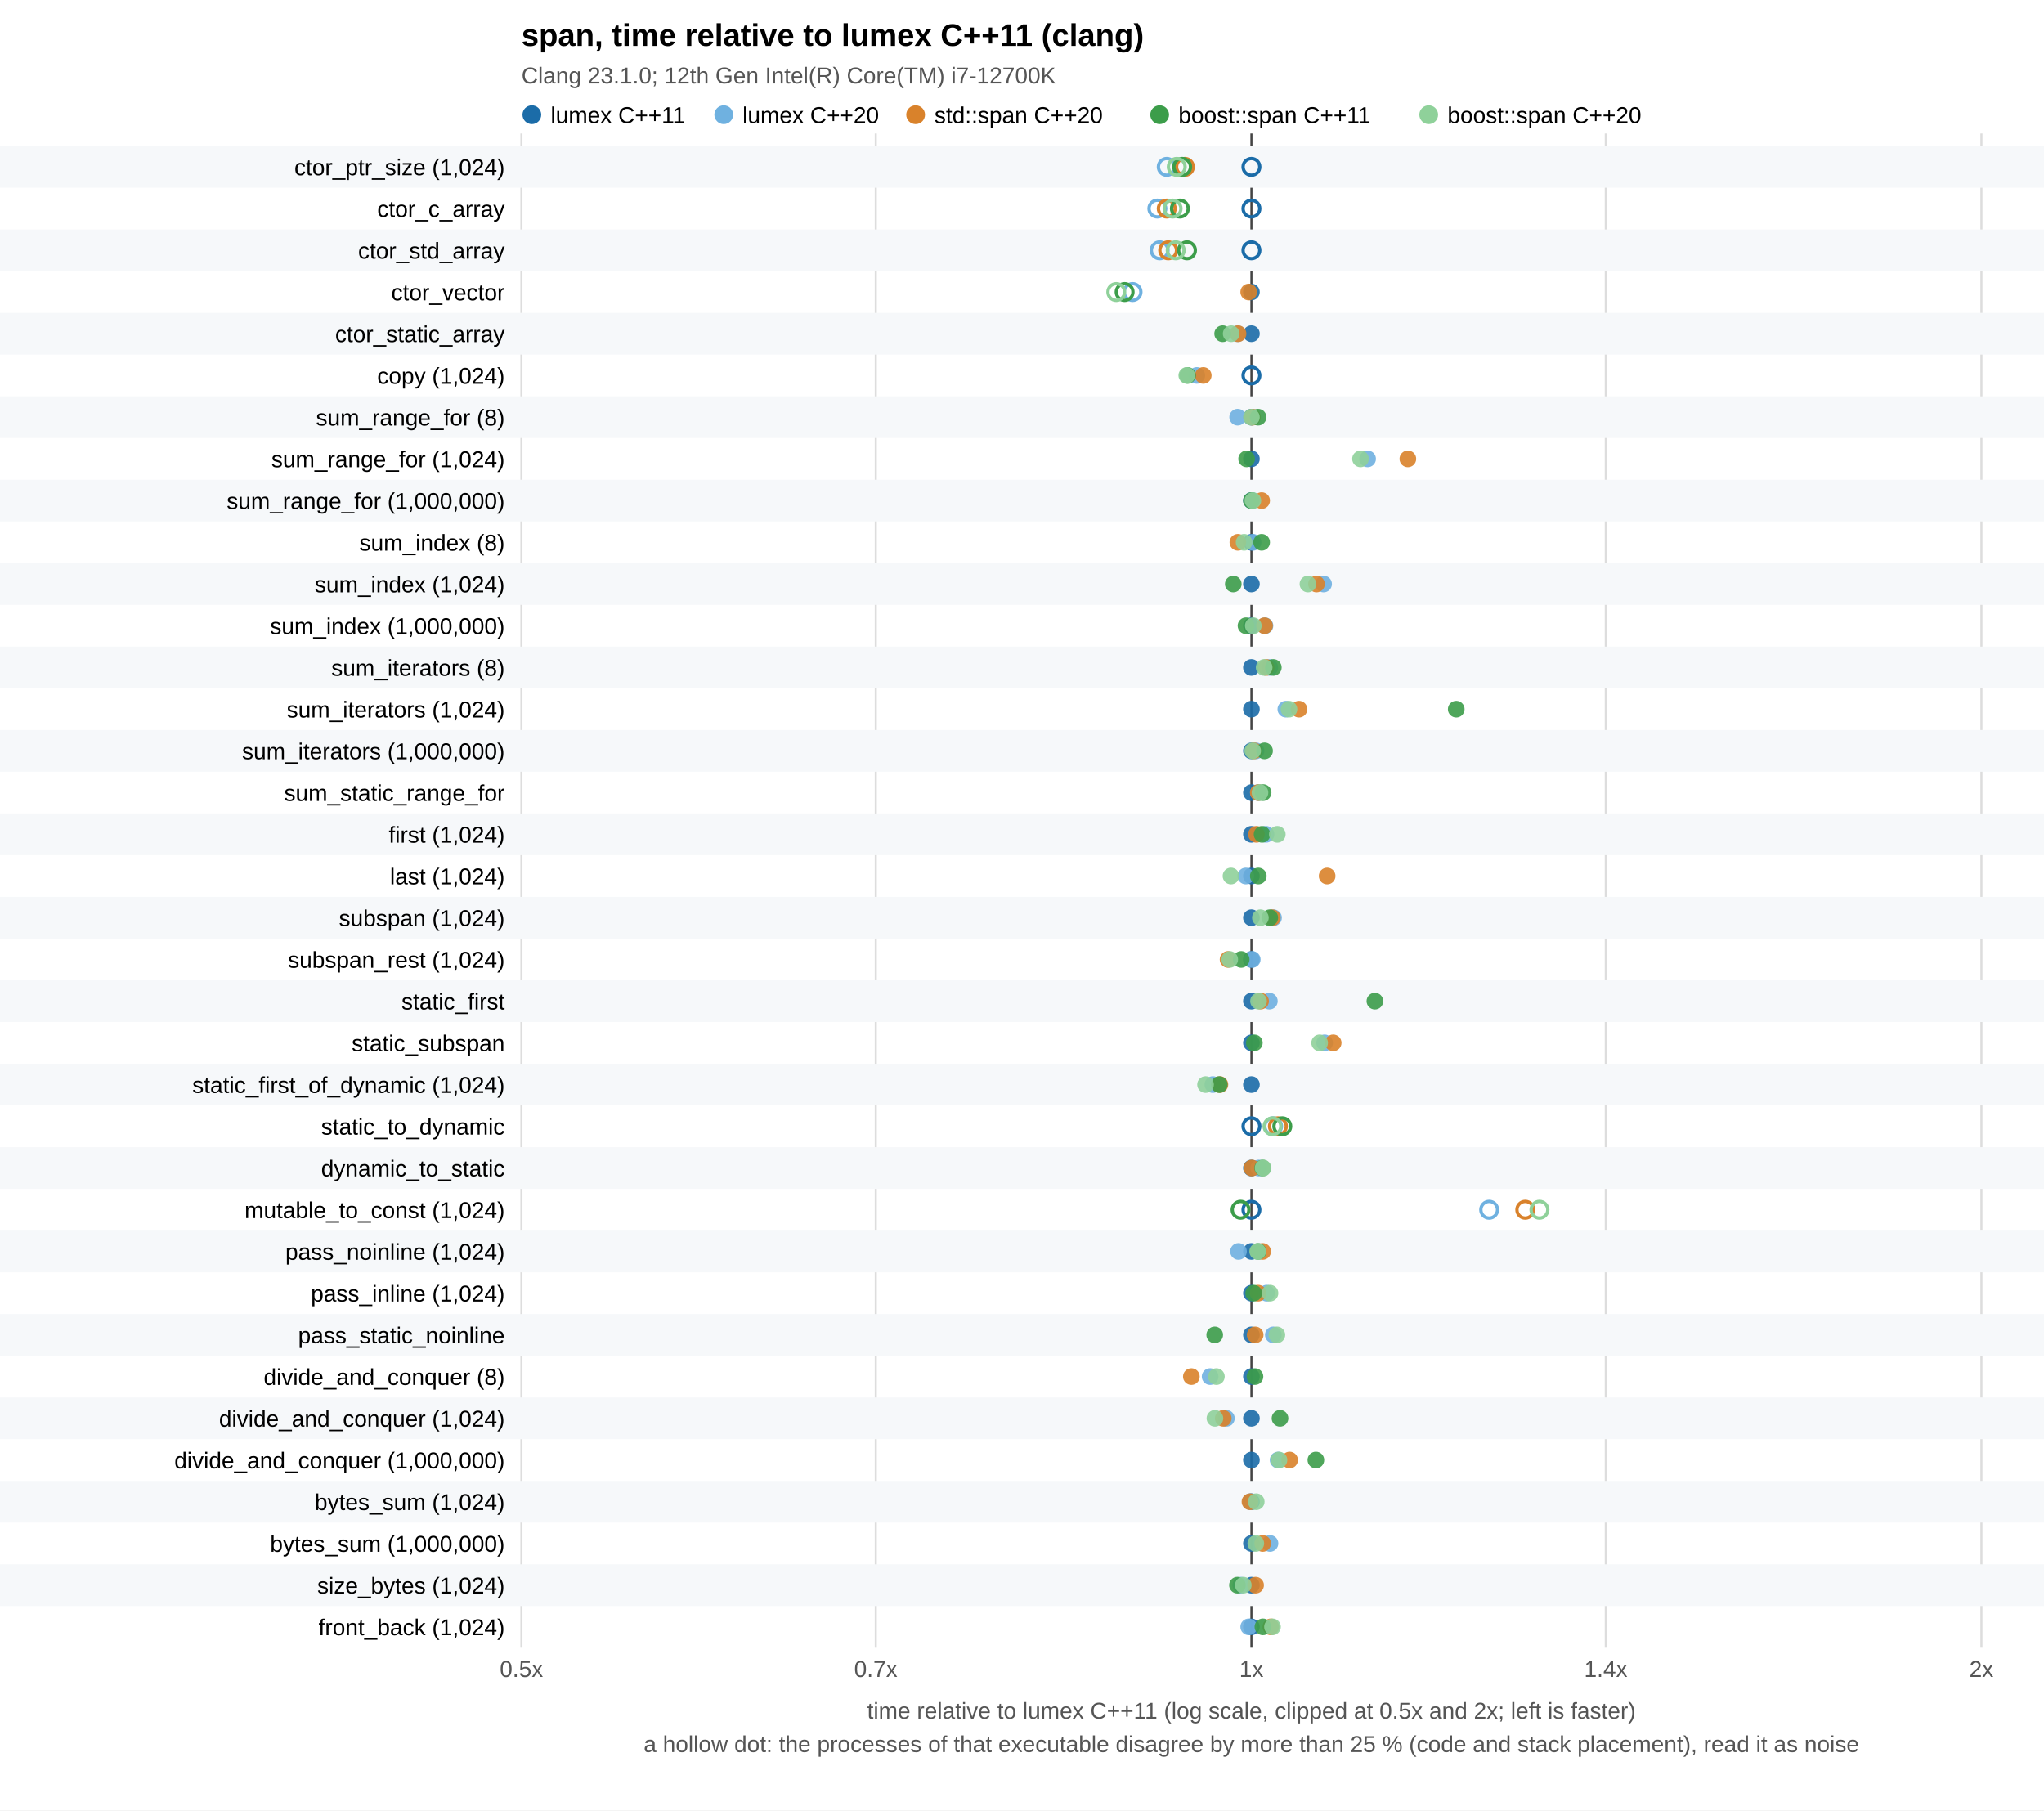
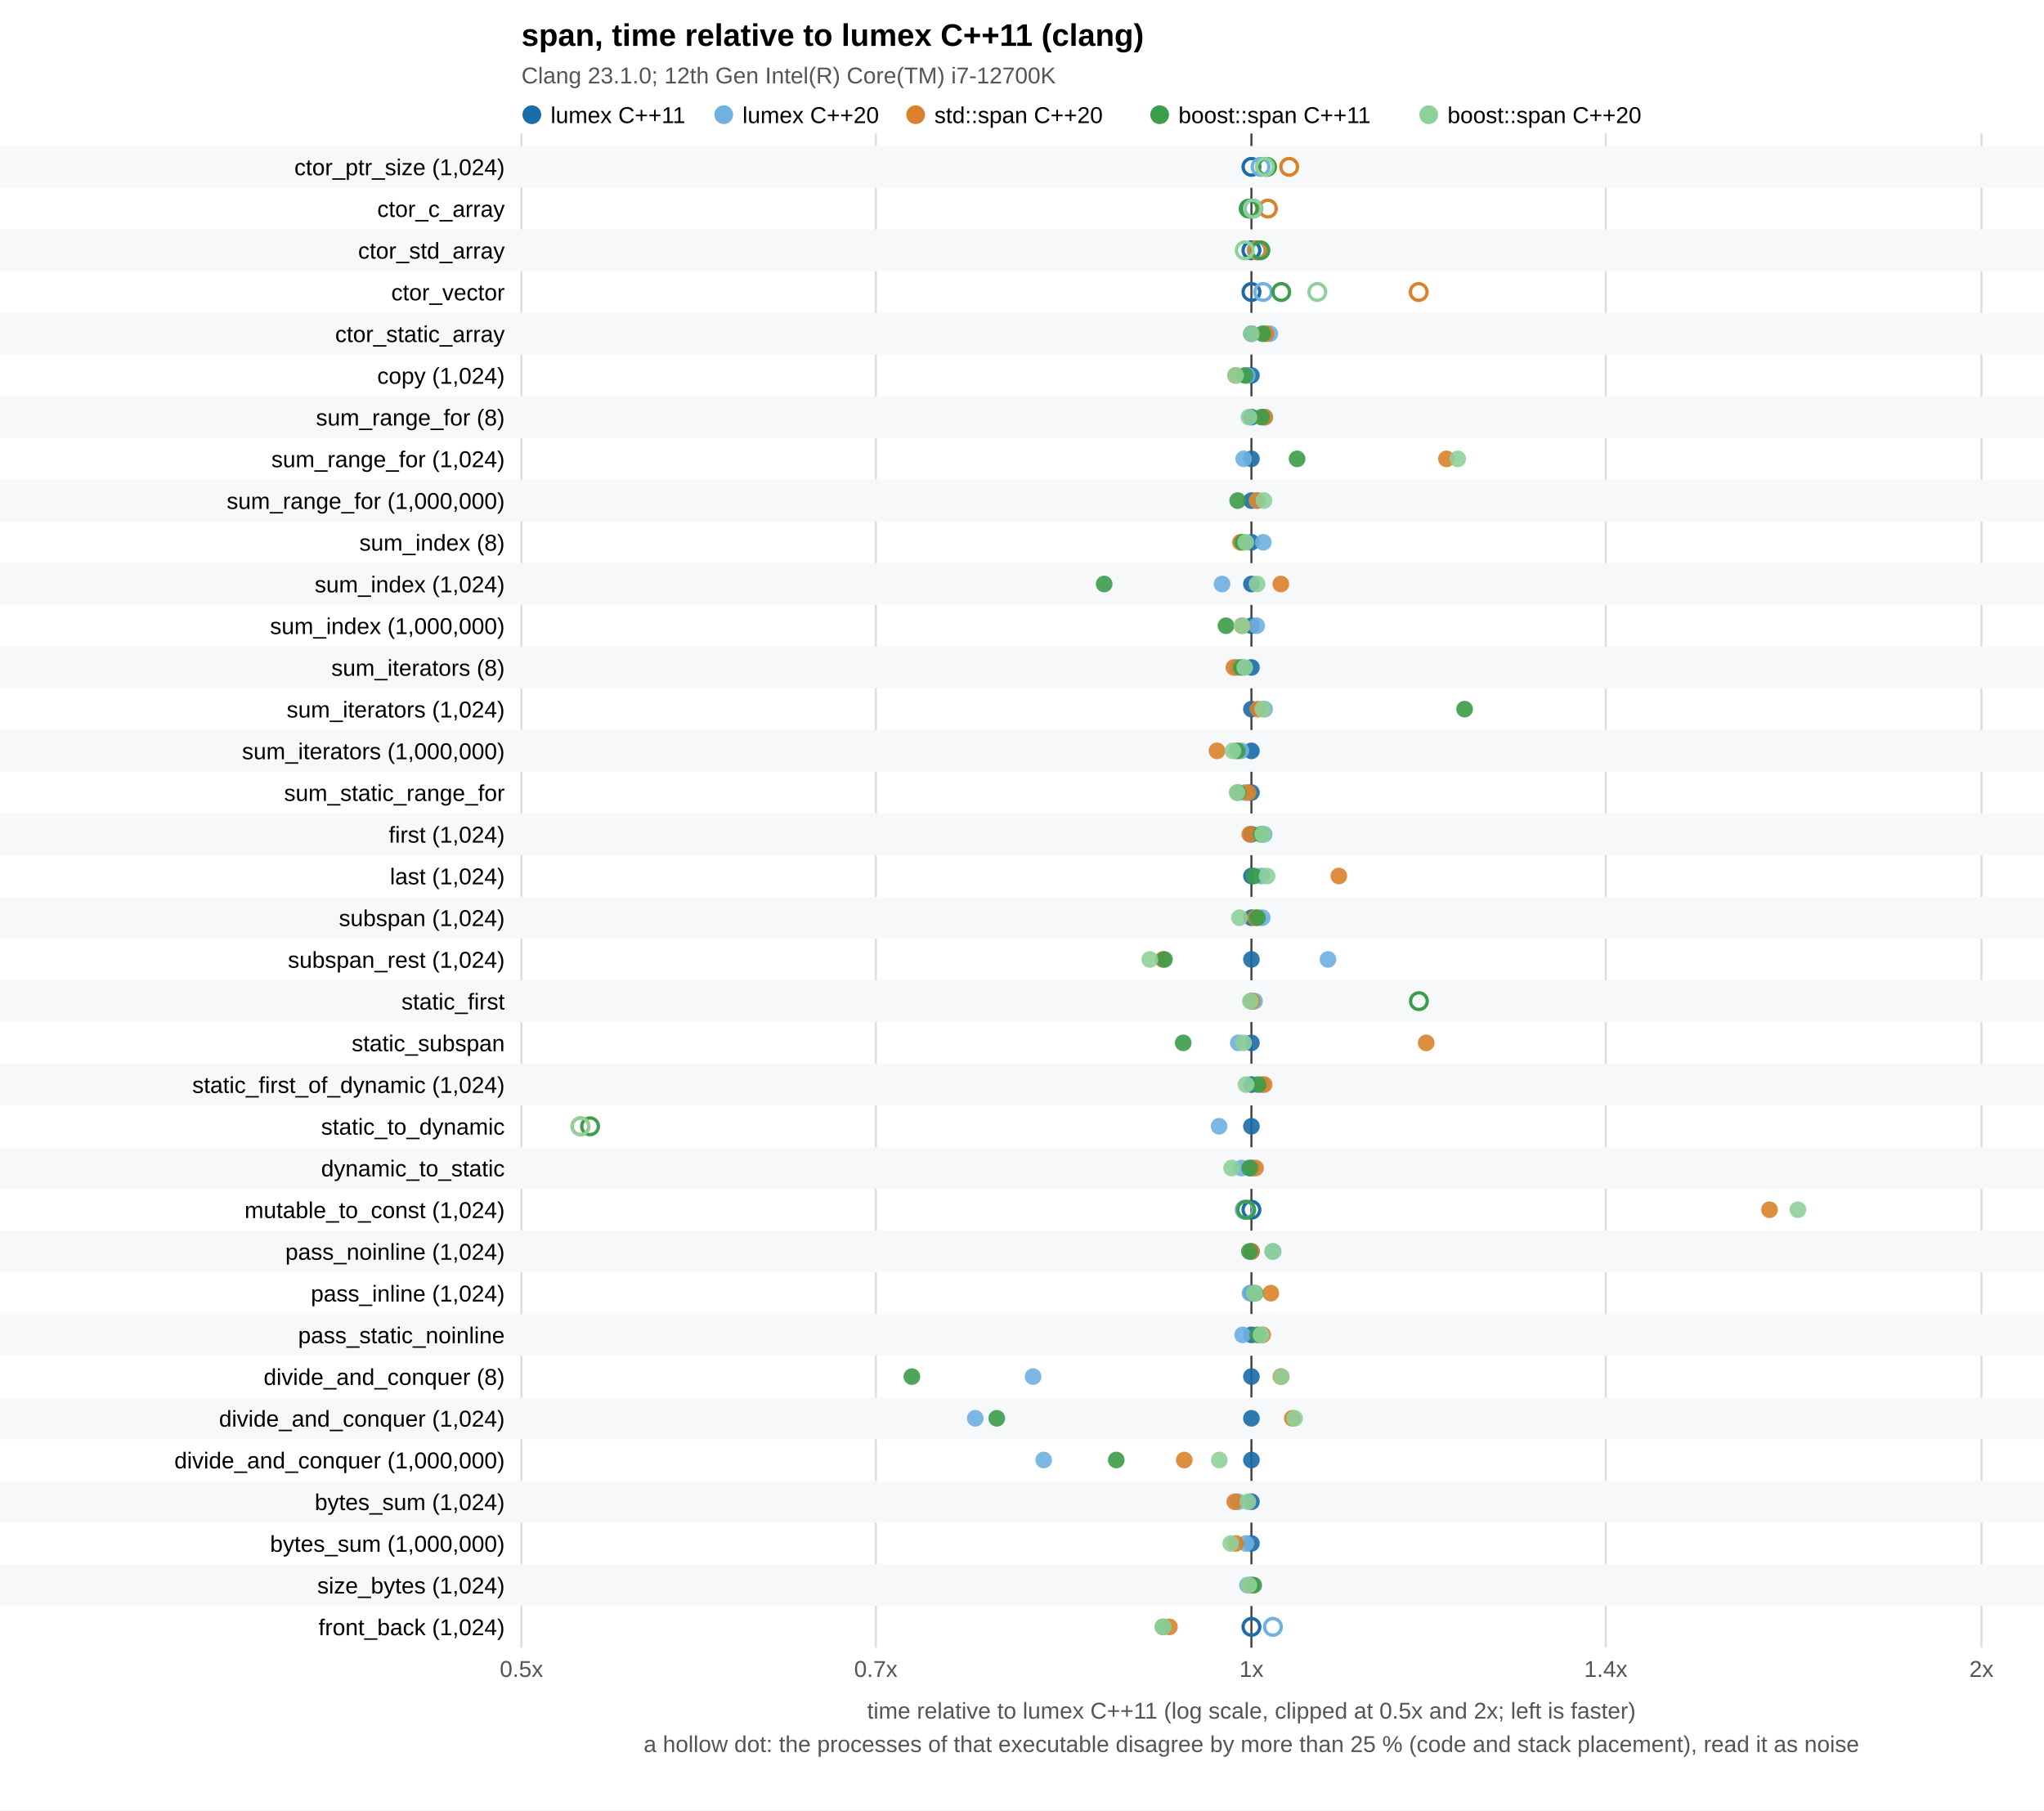
<svg xmlns="http://www.w3.org/2000/svg" width="980" height="868" viewBox="0 0 980 868" font-family="Segoe UI, Arial, sans-serif" font-size="11">
  <rect width="100%" height="100%" fill="#ffffff" />
  <text x="250" y="22" font-size="15" font-weight="bold">span, time relative to lumex C++11 (clang)</text>
  <text x="250" y="40" fill="#555">Clang 23.1.0; 12th Gen Intel(R) Core(TM) i7-12700K</text>
  <circle cx="255" cy="55" r="4.5" fill="#1b6ca8" />
  <text x="264" y="59">lumex C++11</text>
  <circle cx="347" cy="55" r="4.5" fill="#6fb1e0" />
  <text x="356" y="59">lumex C++20</text>
  <circle cx="439" cy="55" r="4.5" fill="#d9822b" />
  <text x="448" y="59">std::span C++20</text>
  <circle cx="556" cy="55" r="4.5" fill="#3c9d4a" />
  <text x="565" y="59">boost::span C++11</text>
  <circle cx="685" cy="55" r="4.5" fill="#8fd19a" />
  <text x="694" y="59">boost::span C++20</text>
  <line x1="250.0" y1="64" x2="250.0" y2="790" stroke="#ddd" />
  <text x="250.0" y="804" text-anchor="middle" fill="#555">0.5x</text>
  <line x1="419.9" y1="64" x2="419.9" y2="790" stroke="#ddd" />
  <text x="419.9" y="804" text-anchor="middle" fill="#555">0.7x</text>
  <line x1="600.0" y1="64" x2="600.0" y2="790" stroke="#444" />
  <text x="600.0" y="804" text-anchor="middle" fill="#555">1x</text>
  <line x1="769.9" y1="64" x2="769.9" y2="790" stroke="#ddd" />
  <text x="769.9" y="804" text-anchor="middle" fill="#555">1.4x</text>
  <line x1="950.0" y1="64" x2="950.0" y2="790" stroke="#ddd" />
  <text x="950.0" y="804" text-anchor="middle" fill="#555">2x</text>
  <text x="600" y="824" text-anchor="middle" fill="#555">time relative to lumex C++11 (log scale, clipped at 0.5x and 2x; left is faster)</text>
  <text x="600" y="840" text-anchor="middle" fill="#555">a hollow dot: the processes of that executable disagree by more than 25 % (code and stack placement), read it as noise</text>
  <rect x="0" y="70.0" width="980" height="20" fill="#f6f8fa" />
  <text x="242" y="84.0" text-anchor="end">ctor_ptr_size (1,024)</text>
  <circle cx="600.0" cy="80.0" r="4" fill="none" stroke="#1b6ca8" stroke-width="1.6" />
-   <circle cx="559.4" cy="80.0" r="4" fill="none" stroke="#6fb1e0" stroke-width="1.6" />
-   <circle cx="568.1" cy="80.0" r="4" fill="none" stroke="#d9822b" stroke-width="1.6" />
-   <circle cx="566.8" cy="80.0" r="4" fill="none" stroke="#3c9d4a" stroke-width="1.6" />
-   <circle cx="564.2" cy="80.0" r="4" fill="none" stroke="#8fd19a" stroke-width="1.6" />
+   <circle cx="604.4" cy="80.0" r="4" fill="none" stroke="#6fb1e0" stroke-width="1.6" />
+   <circle cx="618.1" cy="80.0" r="4" fill="none" stroke="#d9822b" stroke-width="1.6" />
+   <circle cx="607.5" cy="80.0" r="4" fill="none" stroke="#3c9d4a" stroke-width="1.6" />
+   <circle cx="606.5" cy="80.0" r="4" fill="none" stroke="#8fd19a" stroke-width="1.6" />
  <text x="242" y="104.0" text-anchor="end">ctor_c_array</text>
  <circle cx="600.0" cy="100.0" r="4" fill="none" stroke="#1b6ca8" stroke-width="1.6" />
-   <circle cx="554.9" cy="100.0" r="4" fill="none" stroke="#6fb1e0" stroke-width="1.6" />
-   <circle cx="559.4" cy="100.0" r="4" fill="none" stroke="#d9822b" stroke-width="1.6" />
-   <circle cx="565.7" cy="100.0" r="4" fill="none" stroke="#3c9d4a" stroke-width="1.6" />
-   <circle cx="562.2" cy="100.0" r="4" fill="none" stroke="#8fd19a" stroke-width="1.6" />
+   <circle cx="600.9" cy="100.0" r="4" fill="none" stroke="#6fb1e0" stroke-width="1.6" />
+   <circle cx="607.9" cy="100.0" r="4" fill="none" stroke="#d9822b" stroke-width="1.6" />
+   <circle cx="598.7" cy="100.0" r="4" fill="none" stroke="#3c9d4a" stroke-width="1.6" />
+   <circle cx="600.6" cy="100.0" r="4" fill="none" stroke="#8fd19a" stroke-width="1.6" />
  <rect x="0" y="110.0" width="980" height="20" fill="#f6f8fa" />
  <text x="242" y="124.0" text-anchor="end">ctor_std_array</text>
  <circle cx="600.0" cy="120.0" r="4" fill="none" stroke="#1b6ca8" stroke-width="1.6" />
-   <circle cx="556.0" cy="120.0" r="4" fill="none" stroke="#6fb1e0" stroke-width="1.6" />
-   <circle cx="560.1" cy="120.0" r="4" fill="none" stroke="#d9822b" stroke-width="1.6" />
-   <circle cx="569.1" cy="120.0" r="4" fill="none" stroke="#3c9d4a" stroke-width="1.6" />
-   <circle cx="563.7" cy="120.0" r="4" fill="none" stroke="#8fd19a" stroke-width="1.6" />
+   <circle cx="602.5" cy="120.0" r="4" fill="none" stroke="#6fb1e0" stroke-width="1.6" />
+   <circle cx="602.9" cy="120.0" r="4" fill="none" stroke="#d9822b" stroke-width="1.6" />
+   <circle cx="604.3" cy="120.0" r="4" fill="none" stroke="#3c9d4a" stroke-width="1.6" />
+   <circle cx="596.8" cy="120.0" r="4" fill="none" stroke="#8fd19a" stroke-width="1.6" />
  <text x="242" y="144.0" text-anchor="end">ctor_vector</text>
-   <circle cx="600.0" cy="140.0" r="4" fill="#1b6ca8" fill-opacity="0.9" />
-   <circle cx="543.0" cy="140.0" r="4" fill="none" stroke="#6fb1e0" stroke-width="1.6" />
-   <circle cx="598.7" cy="140.0" r="4" fill="#d9822b" fill-opacity="0.9" />
-   <circle cx="539.2" cy="140.0" r="4" fill="none" stroke="#3c9d4a" stroke-width="1.6" />
-   <circle cx="535.2" cy="140.0" r="4" fill="none" stroke="#8fd19a" stroke-width="1.6" />
+   <circle cx="600.0" cy="140.0" r="4" fill="none" stroke="#1b6ca8" stroke-width="1.6" />
+   <circle cx="605.6" cy="140.0" r="4" fill="none" stroke="#6fb1e0" stroke-width="1.6" />
+   <circle cx="680.2" cy="140.0" r="4" fill="none" stroke="#d9822b" stroke-width="1.6" />
+   <circle cx="614.3" cy="140.0" r="4" fill="none" stroke="#3c9d4a" stroke-width="1.6" />
+   <circle cx="631.6" cy="140.0" r="4" fill="none" stroke="#8fd19a" stroke-width="1.6" />
  <rect x="0" y="150.0" width="980" height="20" fill="#f6f8fa" />
  <text x="242" y="164.0" text-anchor="end">ctor_static_array</text>
  <circle cx="600.0" cy="160.0" r="4" fill="#1b6ca8" fill-opacity="0.9" />
-   <circle cx="593.4" cy="160.0" r="4" fill="#6fb1e0" fill-opacity="0.9" />
-   <circle cx="593.6" cy="160.0" r="4" fill="#d9822b" fill-opacity="0.9" />
-   <circle cx="586.2" cy="160.0" r="4" fill="#3c9d4a" fill-opacity="0.9" />
-   <circle cx="590.3" cy="160.0" r="4" fill="#8fd19a" fill-opacity="0.9" />
+   <circle cx="608.8" cy="160.0" r="4" fill="#6fb1e0" fill-opacity="0.9" />
+   <circle cx="607.0" cy="160.0" r="4" fill="#d9822b" fill-opacity="0.9" />
+   <circle cx="605.4" cy="160.0" r="4" fill="#3c9d4a" fill-opacity="0.9" />
+   <circle cx="599.9" cy="160.0" r="4" fill="#8fd19a" fill-opacity="0.9" />
  <text x="242" y="184.0" text-anchor="end">copy (1,024)</text>
-   <circle cx="600.0" cy="180.0" r="4" fill="none" stroke="#1b6ca8" stroke-width="1.6" />
-   <circle cx="573.8" cy="180.0" r="4" fill="#6fb1e0" fill-opacity="0.9" />
-   <circle cx="576.9" cy="180.0" r="4" fill="#d9822b" fill-opacity="0.9" />
-   <circle cx="569.4" cy="180.0" r="4" fill="#3c9d4a" fill-opacity="0.9" />
-   <circle cx="569.0" cy="180.0" r="4" fill="#8fd19a" fill-opacity="0.9" />
+   <circle cx="600.0" cy="180.0" r="4" fill="#1b6ca8" fill-opacity="0.9" />
+   <circle cx="598.0" cy="180.0" r="4" fill="#6fb1e0" fill-opacity="0.9" />
+   <circle cx="592.4" cy="180.0" r="4" fill="#d9822b" fill-opacity="0.9" />
+   <circle cx="596.9" cy="180.0" r="4" fill="#3c9d4a" fill-opacity="0.9" />
+   <circle cx="592.4" cy="180.0" r="4" fill="#8fd19a" fill-opacity="0.9" />
  <rect x="0" y="190.0" width="980" height="20" fill="#f6f8fa" />
  <text x="242" y="204.0" text-anchor="end">sum_range_for (8)</text>
  <circle cx="600.0" cy="200.0" r="4" fill="#1b6ca8" fill-opacity="0.9" />
-   <circle cx="593.4" cy="200.0" r="4" fill="#6fb1e0" fill-opacity="0.9" />
-   <circle cx="600.5" cy="200.0" r="4" fill="#d9822b" fill-opacity="0.9" />
-   <circle cx="603.2" cy="200.0" r="4" fill="#3c9d4a" fill-opacity="0.9" />
-   <circle cx="600.0" cy="200.0" r="4" fill="#8fd19a" fill-opacity="0.9" />
+   <circle cx="606.4" cy="200.0" r="4" fill="#6fb1e0" fill-opacity="0.9" />
+   <circle cx="606.4" cy="200.0" r="4" fill="#d9822b" fill-opacity="0.9" />
+   <circle cx="604.9" cy="200.0" r="4" fill="#3c9d4a" fill-opacity="0.9" />
+   <circle cx="598.8" cy="200.0" r="4" fill="#8fd19a" fill-opacity="0.9" />
  <text x="242" y="224.0" text-anchor="end">sum_range_for (1,024)</text>
  <circle cx="600.0" cy="220.0" r="4" fill="#1b6ca8" fill-opacity="0.9" />
-   <circle cx="655.7" cy="220.0" r="4" fill="#6fb1e0" fill-opacity="0.9" />
-   <circle cx="675.0" cy="220.0" r="4" fill="#d9822b" fill-opacity="0.9" />
-   <circle cx="597.7" cy="220.0" r="4" fill="#3c9d4a" fill-opacity="0.9" />
-   <circle cx="652.3" cy="220.0" r="4" fill="#8fd19a" fill-opacity="0.9" />
+   <circle cx="596.3" cy="220.0" r="4" fill="#6fb1e0" fill-opacity="0.9" />
+   <circle cx="693.5" cy="220.0" r="4" fill="#d9822b" fill-opacity="0.9" />
+   <circle cx="621.9" cy="220.0" r="4" fill="#3c9d4a" fill-opacity="0.9" />
+   <circle cx="698.9" cy="220.0" r="4" fill="#8fd19a" fill-opacity="0.9" />
  <rect x="0" y="230.0" width="980" height="20" fill="#f6f8fa" />
  <text x="242" y="244.0" text-anchor="end">sum_range_for (1,000,000)</text>
  <circle cx="600.0" cy="240.0" r="4" fill="#1b6ca8" fill-opacity="0.9" />
-   <circle cx="600.4" cy="240.0" r="4" fill="#6fb1e0" fill-opacity="0.9" />
-   <circle cx="604.9" cy="240.0" r="4" fill="#d9822b" fill-opacity="0.9" />
-   <circle cx="600.0" cy="240.0" r="4" fill="#3c9d4a" fill-opacity="0.9" />
-   <circle cx="600.7" cy="240.0" r="4" fill="#8fd19a" fill-opacity="0.9" />
+   <circle cx="602.8" cy="240.0" r="4" fill="#6fb1e0" fill-opacity="0.9" />
+   <circle cx="602.7" cy="240.0" r="4" fill="#d9822b" fill-opacity="0.9" />
+   <circle cx="593.4" cy="240.0" r="4" fill="#3c9d4a" fill-opacity="0.9" />
+   <circle cx="606.0" cy="240.0" r="4" fill="#8fd19a" fill-opacity="0.9" />
  <text x="242" y="264.0" text-anchor="end">sum_index (8)</text>
  <circle cx="600.0" cy="260.0" r="4" fill="#1b6ca8" fill-opacity="0.9" />
-   <circle cx="600.8" cy="260.0" r="4" fill="#6fb1e0" fill-opacity="0.9" />
-   <circle cx="593.5" cy="260.0" r="4" fill="#d9822b" fill-opacity="0.9" />
-   <circle cx="604.9" cy="260.0" r="4" fill="#3c9d4a" fill-opacity="0.9" />
-   <circle cx="596.5" cy="260.0" r="4" fill="#8fd19a" fill-opacity="0.9" />
+   <circle cx="605.7" cy="260.0" r="4" fill="#6fb1e0" fill-opacity="0.9" />
+   <circle cx="594.7" cy="260.0" r="4" fill="#d9822b" fill-opacity="0.9" />
+   <circle cx="595.7" cy="260.0" r="4" fill="#3c9d4a" fill-opacity="0.9" />
+   <circle cx="597.3" cy="260.0" r="4" fill="#8fd19a" fill-opacity="0.9" />
  <rect x="0" y="270.0" width="980" height="20" fill="#f6f8fa" />
  <text x="242" y="284.0" text-anchor="end">sum_index (1,024)</text>
  <circle cx="600.0" cy="280.0" r="4" fill="#1b6ca8" fill-opacity="0.9" />
-   <circle cx="634.6" cy="280.0" r="4" fill="#6fb1e0" fill-opacity="0.9" />
-   <circle cx="631.2" cy="280.0" r="4" fill="#d9822b" fill-opacity="0.9" />
-   <circle cx="591.3" cy="280.0" r="4" fill="#3c9d4a" fill-opacity="0.9" />
-   <circle cx="627.1" cy="280.0" r="4" fill="#8fd19a" fill-opacity="0.9" />
+   <circle cx="585.9" cy="280.0" r="4" fill="#6fb1e0" fill-opacity="0.9" />
+   <circle cx="614.1" cy="280.0" r="4" fill="#d9822b" fill-opacity="0.9" />
+   <circle cx="529.4" cy="280.0" r="4" fill="#3c9d4a" fill-opacity="0.9" />
+   <circle cx="602.7" cy="280.0" r="4" fill="#8fd19a" fill-opacity="0.9" />
  <text x="242" y="304.0" text-anchor="end">sum_index (1,000,000)</text>
  <circle cx="600.0" cy="300.0" r="4" fill="#1b6ca8" fill-opacity="0.9" />
-   <circle cx="606.5" cy="300.0" r="4" fill="#6fb1e0" fill-opacity="0.9" />
-   <circle cx="606.3" cy="300.0" r="4" fill="#d9822b" fill-opacity="0.9" />
-   <circle cx="597.4" cy="300.0" r="4" fill="#3c9d4a" fill-opacity="0.9" />
-   <circle cx="600.9" cy="300.0" r="4" fill="#8fd19a" fill-opacity="0.9" />
+   <circle cx="602.5" cy="300.0" r="4" fill="#6fb1e0" fill-opacity="0.9" />
+   <circle cx="595.6" cy="300.0" r="4" fill="#d9822b" fill-opacity="0.9" />
+   <circle cx="587.8" cy="300.0" r="4" fill="#3c9d4a" fill-opacity="0.9" />
+   <circle cx="595.4" cy="300.0" r="4" fill="#8fd19a" fill-opacity="0.9" />
  <rect x="0" y="310.0" width="980" height="20" fill="#f6f8fa" />
  <text x="242" y="324.0" text-anchor="end">sum_iterators (8)</text>
  <circle cx="600.0" cy="320.0" r="4" fill="#1b6ca8" fill-opacity="0.9" />
-   <circle cx="608.8" cy="320.0" r="4" fill="#6fb1e0" fill-opacity="0.9" />
-   <circle cx="607.1" cy="320.0" r="4" fill="#d9822b" fill-opacity="0.9" />
-   <circle cx="610.5" cy="320.0" r="4" fill="#3c9d4a" fill-opacity="0.9" />
-   <circle cx="606.1" cy="320.0" r="4" fill="#8fd19a" fill-opacity="0.9" />
+   <circle cx="593.2" cy="320.0" r="4" fill="#6fb1e0" fill-opacity="0.9" />
+   <circle cx="591.6" cy="320.0" r="4" fill="#d9822b" fill-opacity="0.9" />
+   <circle cx="595.1" cy="320.0" r="4" fill="#3c9d4a" fill-opacity="0.9" />
+   <circle cx="596.8" cy="320.0" r="4" fill="#8fd19a" fill-opacity="0.9" />
  <text x="242" y="344.0" text-anchor="end">sum_iterators (1,024)</text>
  <circle cx="600.0" cy="340.0" r="4" fill="#1b6ca8" fill-opacity="0.9" />
-   <circle cx="616.5" cy="340.0" r="4" fill="#6fb1e0" fill-opacity="0.9" />
-   <circle cx="622.8" cy="340.0" r="4" fill="#d9822b" fill-opacity="0.9" />
-   <circle cx="698.2" cy="340.0" r="4" fill="#3c9d4a" fill-opacity="0.9" />
-   <circle cx="618.0" cy="340.0" r="4" fill="#8fd19a" fill-opacity="0.9" />
+   <circle cx="606.3" cy="340.0" r="4" fill="#6fb1e0" fill-opacity="0.9" />
+   <circle cx="603.1" cy="340.0" r="4" fill="#d9822b" fill-opacity="0.9" />
+   <circle cx="702.2" cy="340.0" r="4" fill="#3c9d4a" fill-opacity="0.9" />
+   <circle cx="605.4" cy="340.0" r="4" fill="#8fd19a" fill-opacity="0.9" />
  <rect x="0" y="350.0" width="980" height="20" fill="#f6f8fa" />
  <text x="242" y="364.0" text-anchor="end">sum_iterators (1,000,000)</text>
  <circle cx="600.0" cy="360.0" r="4" fill="#1b6ca8" fill-opacity="0.9" />
-   <circle cx="602.2" cy="360.0" r="4" fill="#6fb1e0" fill-opacity="0.9" />
-   <circle cx="601.2" cy="360.0" r="4" fill="#d9822b" fill-opacity="0.9" />
-   <circle cx="606.3" cy="360.0" r="4" fill="#3c9d4a" fill-opacity="0.9" />
-   <circle cx="600.6" cy="360.0" r="4" fill="#8fd19a" fill-opacity="0.9" />
+   <circle cx="595.0" cy="360.0" r="4" fill="#6fb1e0" fill-opacity="0.9" />
+   <circle cx="583.5" cy="360.0" r="4" fill="#d9822b" fill-opacity="0.9" />
+   <circle cx="593.2" cy="360.0" r="4" fill="#3c9d4a" fill-opacity="0.9" />
+   <circle cx="591.1" cy="360.0" r="4" fill="#8fd19a" fill-opacity="0.9" />
  <text x="242" y="384.0" text-anchor="end">sum_static_range_for</text>
  <circle cx="600.0" cy="380.0" r="4" fill="#1b6ca8" fill-opacity="0.9" />
-   <circle cx="603.3" cy="380.0" r="4" fill="#6fb1e0" fill-opacity="0.9" />
-   <circle cx="603.3" cy="380.0" r="4" fill="#d9822b" fill-opacity="0.9" />
-   <circle cx="605.6" cy="380.0" r="4" fill="#3c9d4a" fill-opacity="0.9" />
-   <circle cx="604.1" cy="380.0" r="4" fill="#8fd19a" fill-opacity="0.9" />
+   <circle cx="596.9" cy="380.0" r="4" fill="#6fb1e0" fill-opacity="0.9" />
+   <circle cx="598.4" cy="380.0" r="4" fill="#d9822b" fill-opacity="0.9" />
+   <circle cx="593.5" cy="380.0" r="4" fill="#3c9d4a" fill-opacity="0.9" />
+   <circle cx="593.1" cy="380.0" r="4" fill="#8fd19a" fill-opacity="0.9" />
  <rect x="0" y="390.0" width="980" height="20" fill="#f6f8fa" />
  <text x="242" y="404.0" text-anchor="end">first (1,024)</text>
  <circle cx="600.0" cy="400.0" r="4" fill="#1b6ca8" fill-opacity="0.9" />
-   <circle cx="607.0" cy="400.0" r="4" fill="#6fb1e0" fill-opacity="0.9" />
-   <circle cx="602.4" cy="400.0" r="4" fill="#d9822b" fill-opacity="0.9" />
-   <circle cx="605.1" cy="400.0" r="4" fill="#3c9d4a" fill-opacity="0.9" />
-   <circle cx="612.4" cy="400.0" r="4" fill="#8fd19a" fill-opacity="0.9" />
+   <circle cx="606.1" cy="400.0" r="4" fill="#6fb1e0" fill-opacity="0.9" />
+   <circle cx="599.2" cy="400.0" r="4" fill="#d9822b" fill-opacity="0.9" />
+   <circle cx="604.7" cy="400.0" r="4" fill="#3c9d4a" fill-opacity="0.9" />
+   <circle cx="605.4" cy="400.0" r="4" fill="#8fd19a" fill-opacity="0.9" />
  <text x="242" y="424.0" text-anchor="end">last (1,024)</text>
  <circle cx="600.0" cy="420.0" r="4" fill="#1b6ca8" fill-opacity="0.9" />
-   <circle cx="597.3" cy="420.0" r="4" fill="#6fb1e0" fill-opacity="0.9" />
-   <circle cx="636.3" cy="420.0" r="4" fill="#d9822b" fill-opacity="0.9" />
-   <circle cx="603.3" cy="420.0" r="4" fill="#3c9d4a" fill-opacity="0.9" />
-   <circle cx="590.2" cy="420.0" r="4" fill="#8fd19a" fill-opacity="0.9" />
+   <circle cx="604.9" cy="420.0" r="4" fill="#6fb1e0" fill-opacity="0.9" />
+   <circle cx="641.9" cy="420.0" r="4" fill="#d9822b" fill-opacity="0.9" />
+   <circle cx="601.3" cy="420.0" r="4" fill="#3c9d4a" fill-opacity="0.9" />
+   <circle cx="607.5" cy="420.0" r="4" fill="#8fd19a" fill-opacity="0.9" />
  <rect x="0" y="430.0" width="980" height="20" fill="#f6f8fa" />
  <text x="242" y="444.0" text-anchor="end">subspan (1,024)</text>
  <circle cx="600.0" cy="440.0" r="4" fill="#1b6ca8" fill-opacity="0.9" />
-   <circle cx="610.6" cy="440.0" r="4" fill="#6fb1e0" fill-opacity="0.9" />
-   <circle cx="610.0" cy="440.0" r="4" fill="#d9822b" fill-opacity="0.9" />
-   <circle cx="608.8" cy="440.0" r="4" fill="#3c9d4a" fill-opacity="0.9" />
-   <circle cx="604.3" cy="440.0" r="4" fill="#8fd19a" fill-opacity="0.9" />
+   <circle cx="605.2" cy="440.0" r="4" fill="#6fb1e0" fill-opacity="0.9" />
+   <circle cx="602.0" cy="440.0" r="4" fill="#d9822b" fill-opacity="0.9" />
+   <circle cx="602.9" cy="440.0" r="4" fill="#3c9d4a" fill-opacity="0.9" />
+   <circle cx="594.3" cy="440.0" r="4" fill="#8fd19a" fill-opacity="0.9" />
  <text x="242" y="464.0" text-anchor="end">subspan_rest (1,024)</text>
  <circle cx="600.0" cy="460.0" r="4" fill="#1b6ca8" fill-opacity="0.9" />
-   <circle cx="600.4" cy="460.0" r="4" fill="#6fb1e0" fill-opacity="0.9" />
-   <circle cx="588.8" cy="460.0" r="4" fill="#d9822b" fill-opacity="0.9" />
-   <circle cx="595.1" cy="460.0" r="4" fill="#3c9d4a" fill-opacity="0.9" />
-   <circle cx="589.6" cy="460.0" r="4" fill="#8fd19a" fill-opacity="0.9" />
+   <circle cx="636.7" cy="460.0" r="4" fill="#6fb1e0" fill-opacity="0.9" />
+   <circle cx="557.5" cy="460.0" r="4" fill="#d9822b" fill-opacity="0.9" />
+   <circle cx="558.3" cy="460.0" r="4" fill="#3c9d4a" fill-opacity="0.9" />
+   <circle cx="551.3" cy="460.0" r="4" fill="#8fd19a" fill-opacity="0.9" />
  <rect x="0" y="470.0" width="980" height="20" fill="#f6f8fa" />
  <text x="242" y="484.0" text-anchor="end">static_first</text>
  <circle cx="600.0" cy="480.0" r="4" fill="#1b6ca8" fill-opacity="0.9" />
-   <circle cx="608.6" cy="480.0" r="4" fill="#6fb1e0" fill-opacity="0.9" />
-   <circle cx="604.4" cy="480.0" r="4" fill="#d9822b" fill-opacity="0.9" />
-   <circle cx="659.2" cy="480.0" r="4" fill="#3c9d4a" fill-opacity="0.9" />
-   <circle cx="603.4" cy="480.0" r="4" fill="#8fd19a" fill-opacity="0.9" />
+   <circle cx="601.5" cy="480.0" r="4" fill="#6fb1e0" fill-opacity="0.9" />
+   <circle cx="600.3" cy="480.0" r="4" fill="#d9822b" fill-opacity="0.9" />
+   <circle cx="680.3" cy="480.0" r="4" fill="none" stroke="#3c9d4a" stroke-width="1.6" />
+   <circle cx="599.5" cy="480.0" r="4" fill="#8fd19a" fill-opacity="0.9" />
  <text x="242" y="504.0" text-anchor="end">static_subspan</text>
  <circle cx="600.0" cy="500.0" r="4" fill="#1b6ca8" fill-opacity="0.9" />
-   <circle cx="635.1" cy="500.0" r="4" fill="#6fb1e0" fill-opacity="0.9" />
-   <circle cx="639.2" cy="500.0" r="4" fill="#d9822b" fill-opacity="0.9" />
-   <circle cx="601.4" cy="500.0" r="4" fill="#3c9d4a" fill-opacity="0.9" />
-   <circle cx="632.7" cy="500.0" r="4" fill="#8fd19a" fill-opacity="0.9" />
+   <circle cx="593.7" cy="500.0" r="4" fill="#6fb1e0" fill-opacity="0.9" />
+   <circle cx="683.8" cy="500.0" r="4" fill="#d9822b" fill-opacity="0.9" />
+   <circle cx="567.3" cy="500.0" r="4" fill="#3c9d4a" fill-opacity="0.9" />
+   <circle cx="596.3" cy="500.0" r="4" fill="#8fd19a" fill-opacity="0.9" />
  <rect x="0" y="510.0" width="980" height="20" fill="#f6f8fa" />
  <text x="242" y="524.0" text-anchor="end">static_first_of_dynamic (1,024)</text>
  <circle cx="600.0" cy="520.0" r="4" fill="#1b6ca8" fill-opacity="0.9" />
-   <circle cx="581.5" cy="520.0" r="4" fill="#6fb1e0" fill-opacity="0.9" />
-   <circle cx="584.9" cy="520.0" r="4" fill="#d9822b" fill-opacity="0.9" />
-   <circle cx="584.6" cy="520.0" r="4" fill="#3c9d4a" fill-opacity="0.9" />
-   <circle cx="578.0" cy="520.0" r="4" fill="#8fd19a" fill-opacity="0.9" />
+   <circle cx="605.0" cy="520.0" r="4" fill="#6fb1e0" fill-opacity="0.9" />
+   <circle cx="606.1" cy="520.0" r="4" fill="#d9822b" fill-opacity="0.9" />
+   <circle cx="603.2" cy="520.0" r="4" fill="#3c9d4a" fill-opacity="0.9" />
+   <circle cx="597.4" cy="520.0" r="4" fill="#8fd19a" fill-opacity="0.9" />
  <text x="242" y="544.0" text-anchor="end">static_to_dynamic</text>
-   <circle cx="600.0" cy="540.0" r="4" fill="none" stroke="#1b6ca8" stroke-width="1.6" />
-   <circle cx="610.4" cy="540.0" r="4" fill="none" stroke="#6fb1e0" stroke-width="1.6" />
-   <circle cx="612.7" cy="540.0" r="4" fill="none" stroke="#d9822b" stroke-width="1.6" />
-   <circle cx="614.8" cy="540.0" r="4" fill="none" stroke="#3c9d4a" stroke-width="1.6" />
-   <circle cx="610.1" cy="540.0" r="4" fill="none" stroke="#8fd19a" stroke-width="1.6" />
+   <circle cx="600.0" cy="540.0" r="4" fill="#1b6ca8" fill-opacity="0.9" />
+   <circle cx="584.5" cy="540.0" r="4" fill="#6fb1e0" fill-opacity="0.9" />
+   <circle cx="278.3" cy="540.0" r="4" fill="none" stroke="#d9822b" stroke-width="1.6" />
+   <circle cx="282.9" cy="540.0" r="4" fill="none" stroke="#3c9d4a" stroke-width="1.6" />
+   <circle cx="278.3" cy="540.0" r="4" fill="none" stroke="#8fd19a" stroke-width="1.6" />
  <rect x="0" y="550.0" width="980" height="20" fill="#f6f8fa" />
  <text x="242" y="564.0" text-anchor="end">dynamic_to_static</text>
  <circle cx="600.0" cy="560.0" r="4" fill="#1b6ca8" fill-opacity="0.9" />
-   <circle cx="603.5" cy="560.0" r="4" fill="#6fb1e0" fill-opacity="0.9" />
-   <circle cx="600.2" cy="560.0" r="4" fill="#d9822b" fill-opacity="0.9" />
-   <circle cx="605.4" cy="560.0" r="4" fill="#3c9d4a" fill-opacity="0.9" />
-   <circle cx="605.6" cy="560.0" r="4" fill="#8fd19a" fill-opacity="0.9" />
+   <circle cx="595.2" cy="560.0" r="4" fill="#6fb1e0" fill-opacity="0.9" />
+   <circle cx="602.0" cy="560.0" r="4" fill="#d9822b" fill-opacity="0.9" />
+   <circle cx="599.1" cy="560.0" r="4" fill="#3c9d4a" fill-opacity="0.9" />
+   <circle cx="590.5" cy="560.0" r="4" fill="#8fd19a" fill-opacity="0.9" />
  <text x="242" y="584.0" text-anchor="end">mutable_to_const (1,024)</text>
  <circle cx="600.0" cy="580.0" r="4" fill="none" stroke="#1b6ca8" stroke-width="1.6" />
-   <circle cx="714.0" cy="580.0" r="4" fill="none" stroke="#6fb1e0" stroke-width="1.6" />
-   <circle cx="731.3" cy="580.0" r="4" fill="none" stroke="#d9822b" stroke-width="1.6" />
-   <circle cx="594.8" cy="580.0" r="4" fill="none" stroke="#3c9d4a" stroke-width="1.6" />
-   <circle cx="738.1" cy="580.0" r="4" fill="none" stroke="#8fd19a" stroke-width="1.6" />
+   <circle cx="596.8" cy="580.0" r="4" fill="none" stroke="#6fb1e0" stroke-width="1.6" />
+   <circle cx="848.4" cy="580.0" r="4" fill="#d9822b" fill-opacity="0.9" />
+   <circle cx="597.5" cy="580.0" r="4" fill="none" stroke="#3c9d4a" stroke-width="1.6" />
+   <circle cx="862.0" cy="580.0" r="4" fill="#8fd19a" fill-opacity="0.9" />
  <rect x="0" y="590.0" width="980" height="20" fill="#f6f8fa" />
  <text x="242" y="604.0" text-anchor="end">pass_noinline (1,024)</text>
  <circle cx="600.0" cy="600.0" r="4" fill="#1b6ca8" fill-opacity="0.9" />
-   <circle cx="593.8" cy="600.0" r="4" fill="#6fb1e0" fill-opacity="0.9" />
-   <circle cx="605.4" cy="600.0" r="4" fill="#d9822b" fill-opacity="0.9" />
-   <circle cx="603.2" cy="600.0" r="4" fill="#3c9d4a" fill-opacity="0.9" />
-   <circle cx="603.0" cy="600.0" r="4" fill="#8fd19a" fill-opacity="0.9" />
+   <circle cx="610.4" cy="600.0" r="4" fill="#6fb1e0" fill-opacity="0.9" />
+   <circle cx="600.0" cy="600.0" r="4" fill="#d9822b" fill-opacity="0.9" />
+   <circle cx="599.0" cy="600.0" r="4" fill="#3c9d4a" fill-opacity="0.9" />
+   <circle cx="610.1" cy="600.0" r="4" fill="#8fd19a" fill-opacity="0.9" />
  <text x="242" y="624.0" text-anchor="end">pass_inline (1,024)</text>
  <circle cx="600.0" cy="620.0" r="4" fill="#1b6ca8" fill-opacity="0.9" />
-   <circle cx="607.3" cy="620.0" r="4" fill="#6fb1e0" fill-opacity="0.9" />
-   <circle cx="603.2" cy="620.0" r="4" fill="#d9822b" fill-opacity="0.9" />
-   <circle cx="601.1" cy="620.0" r="4" fill="#3c9d4a" fill-opacity="0.9" />
-   <circle cx="608.9" cy="620.0" r="4" fill="#8fd19a" fill-opacity="0.9" />
+   <circle cx="599.3" cy="620.0" r="4" fill="#6fb1e0" fill-opacity="0.9" />
+   <circle cx="609.3" cy="620.0" r="4" fill="#d9822b" fill-opacity="0.9" />
+   <circle cx="601.8" cy="620.0" r="4" fill="#3c9d4a" fill-opacity="0.9" />
+   <circle cx="601.5" cy="620.0" r="4" fill="#8fd19a" fill-opacity="0.9" />
  <rect x="0" y="630.0" width="980" height="20" fill="#f6f8fa" />
  <text x="242" y="644.0" text-anchor="end">pass_static_noinline</text>
  <circle cx="600.0" cy="640.0" r="4" fill="#1b6ca8" fill-opacity="0.9" />
-   <circle cx="610.5" cy="640.0" r="4" fill="#6fb1e0" fill-opacity="0.9" />
-   <circle cx="601.8" cy="640.0" r="4" fill="#d9822b" fill-opacity="0.9" />
-   <circle cx="582.4" cy="640.0" r="4" fill="#3c9d4a" fill-opacity="0.9" />
-   <circle cx="612.2" cy="640.0" r="4" fill="#8fd19a" fill-opacity="0.9" />
+   <circle cx="595.8" cy="640.0" r="4" fill="#6fb1e0" fill-opacity="0.9" />
+   <circle cx="605.4" cy="640.0" r="4" fill="#d9822b" fill-opacity="0.9" />
+   <circle cx="603.0" cy="640.0" r="4" fill="#3c9d4a" fill-opacity="0.9" />
+   <circle cx="604.6" cy="640.0" r="4" fill="#8fd19a" fill-opacity="0.9" />
  <text x="242" y="664.0" text-anchor="end">divide_and_conquer (8)</text>
  <circle cx="600.0" cy="660.0" r="4" fill="#1b6ca8" fill-opacity="0.9" />
-   <circle cx="580.2" cy="660.0" r="4" fill="#6fb1e0" fill-opacity="0.9" />
-   <circle cx="571.2" cy="660.0" r="4" fill="#d9822b" fill-opacity="0.9" />
-   <circle cx="601.7" cy="660.0" r="4" fill="#3c9d4a" fill-opacity="0.9" />
-   <circle cx="583.2" cy="660.0" r="4" fill="#8fd19a" fill-opacity="0.9" />
+   <circle cx="495.3" cy="660.0" r="4" fill="#6fb1e0" fill-opacity="0.9" />
+   <circle cx="614.1" cy="660.0" r="4" fill="#d9822b" fill-opacity="0.9" />
+   <circle cx="437.2" cy="660.0" r="4" fill="#3c9d4a" fill-opacity="0.9" />
+   <circle cx="614.4" cy="660.0" r="4" fill="#8fd19a" fill-opacity="0.9" />
  <rect x="0" y="670.0" width="980" height="20" fill="#f6f8fa" />
  <text x="242" y="684.0" text-anchor="end">divide_and_conquer (1,024)</text>
  <circle cx="600.0" cy="680.0" r="4" fill="#1b6ca8" fill-opacity="0.9" />
-   <circle cx="588.0" cy="680.0" r="4" fill="#6fb1e0" fill-opacity="0.9" />
-   <circle cx="586.5" cy="680.0" r="4" fill="#d9822b" fill-opacity="0.9" />
-   <circle cx="613.7" cy="680.0" r="4" fill="#3c9d4a" fill-opacity="0.9" />
-   <circle cx="582.5" cy="680.0" r="4" fill="#8fd19a" fill-opacity="0.9" />
+   <circle cx="467.6" cy="680.0" r="4" fill="#6fb1e0" fill-opacity="0.9" />
+   <circle cx="619.6" cy="680.0" r="4" fill="#d9822b" fill-opacity="0.9" />
+   <circle cx="477.9" cy="680.0" r="4" fill="#3c9d4a" fill-opacity="0.9" />
+   <circle cx="620.7" cy="680.0" r="4" fill="#8fd19a" fill-opacity="0.9" />
  <text x="242" y="704.0" text-anchor="end">divide_and_conquer (1,000,000)</text>
  <circle cx="600.0" cy="700.0" r="4" fill="#1b6ca8" fill-opacity="0.9" />
-   <circle cx="612.8" cy="700.0" r="4" fill="#6fb1e0" fill-opacity="0.9" />
-   <circle cx="618.3" cy="700.0" r="4" fill="#d9822b" fill-opacity="0.9" />
-   <circle cx="630.9" cy="700.0" r="4" fill="#3c9d4a" fill-opacity="0.9" />
-   <circle cx="613.2" cy="700.0" r="4" fill="#8fd19a" fill-opacity="0.9" />
+   <circle cx="500.4" cy="700.0" r="4" fill="#6fb1e0" fill-opacity="0.9" />
+   <circle cx="567.8" cy="700.0" r="4" fill="#d9822b" fill-opacity="0.9" />
+   <circle cx="535.2" cy="700.0" r="4" fill="#3c9d4a" fill-opacity="0.9" />
+   <circle cx="584.6" cy="700.0" r="4" fill="#8fd19a" fill-opacity="0.9" />
  <rect x="0" y="710.0" width="980" height="20" fill="#f6f8fa" />
  <text x="242" y="724.0" text-anchor="end">bytes_sum (1,024)</text>
  <circle cx="600.0" cy="720.0" r="4" fill="#1b6ca8" fill-opacity="0.9" />
-   <circle cx="599.5" cy="720.0" r="4" fill="#6fb1e0" fill-opacity="0.9" />
-   <circle cx="599.3" cy="720.0" r="4" fill="#d9822b" fill-opacity="0.9" />
-   <circle cx="602.3" cy="720.0" r="4" fill="#8fd19a" fill-opacity="0.9" />
+   <circle cx="593.6" cy="720.0" r="4" fill="#6fb1e0" fill-opacity="0.9" />
+   <circle cx="592.0" cy="720.0" r="4" fill="#d9822b" fill-opacity="0.9" />
+   <circle cx="598.3" cy="720.0" r="4" fill="#8fd19a" fill-opacity="0.9" />
  <text x="242" y="744.0" text-anchor="end">bytes_sum (1,000,000)</text>
  <circle cx="600.0" cy="740.0" r="4" fill="#1b6ca8" fill-opacity="0.9" />
-   <circle cx="608.9" cy="740.0" r="4" fill="#6fb1e0" fill-opacity="0.9" />
-   <circle cx="605.4" cy="740.0" r="4" fill="#d9822b" fill-opacity="0.9" />
-   <circle cx="602.1" cy="740.0" r="4" fill="#8fd19a" fill-opacity="0.9" />
+   <circle cx="597.4" cy="740.0" r="4" fill="#6fb1e0" fill-opacity="0.9" />
+   <circle cx="592.5" cy="740.0" r="4" fill="#d9822b" fill-opacity="0.9" />
+   <circle cx="590.1" cy="740.0" r="4" fill="#8fd19a" fill-opacity="0.9" />
  <rect x="0" y="750.0" width="980" height="20" fill="#f6f8fa" />
  <text x="242" y="764.0" text-anchor="end">size_bytes (1,024)</text>
  <circle cx="600.0" cy="760.0" r="4" fill="#1b6ca8" fill-opacity="0.9" />
-   <circle cx="594.9" cy="760.0" r="4" fill="#6fb1e0" fill-opacity="0.9" />
-   <circle cx="602.0" cy="760.0" r="4" fill="#d9822b" fill-opacity="0.9" />
-   <circle cx="593.3" cy="760.0" r="4" fill="#3c9d4a" fill-opacity="0.9" />
-   <circle cx="596.1" cy="760.0" r="4" fill="#8fd19a" fill-opacity="0.9" />
+   <circle cx="598.1" cy="760.0" r="4" fill="#6fb1e0" fill-opacity="0.9" />
+   <circle cx="599.6" cy="760.0" r="4" fill="#d9822b" fill-opacity="0.9" />
+   <circle cx="601.1" cy="760.0" r="4" fill="#3c9d4a" fill-opacity="0.9" />
+   <circle cx="598.8" cy="760.0" r="4" fill="#8fd19a" fill-opacity="0.9" />
  <text x="242" y="784.0" text-anchor="end">front_back (1,024)</text>
-   <circle cx="600.0" cy="780.0" r="4" fill="#1b6ca8" fill-opacity="0.9" />
-   <circle cx="598.7" cy="780.0" r="4" fill="#6fb1e0" fill-opacity="0.9" />
-   <circle cx="609.3" cy="780.0" r="4" fill="#d9822b" fill-opacity="0.9" />
-   <circle cx="605.5" cy="780.0" r="4" fill="#3c9d4a" fill-opacity="0.9" />
-   <circle cx="610.1" cy="780.0" r="4" fill="#8fd19a" fill-opacity="0.9" />
+   <circle cx="600.0" cy="780.0" r="4" fill="none" stroke="#1b6ca8" stroke-width="1.6" />
+   <circle cx="610.3" cy="780.0" r="4" fill="none" stroke="#6fb1e0" stroke-width="1.6" />
+   <circle cx="560.7" cy="780.0" r="4" fill="#d9822b" fill-opacity="0.9" />
+   <circle cx="557.6" cy="780.0" r="4" fill="#3c9d4a" fill-opacity="0.9" />
+   <circle cx="557.7" cy="780.0" r="4" fill="#8fd19a" fill-opacity="0.9" />
</svg>
